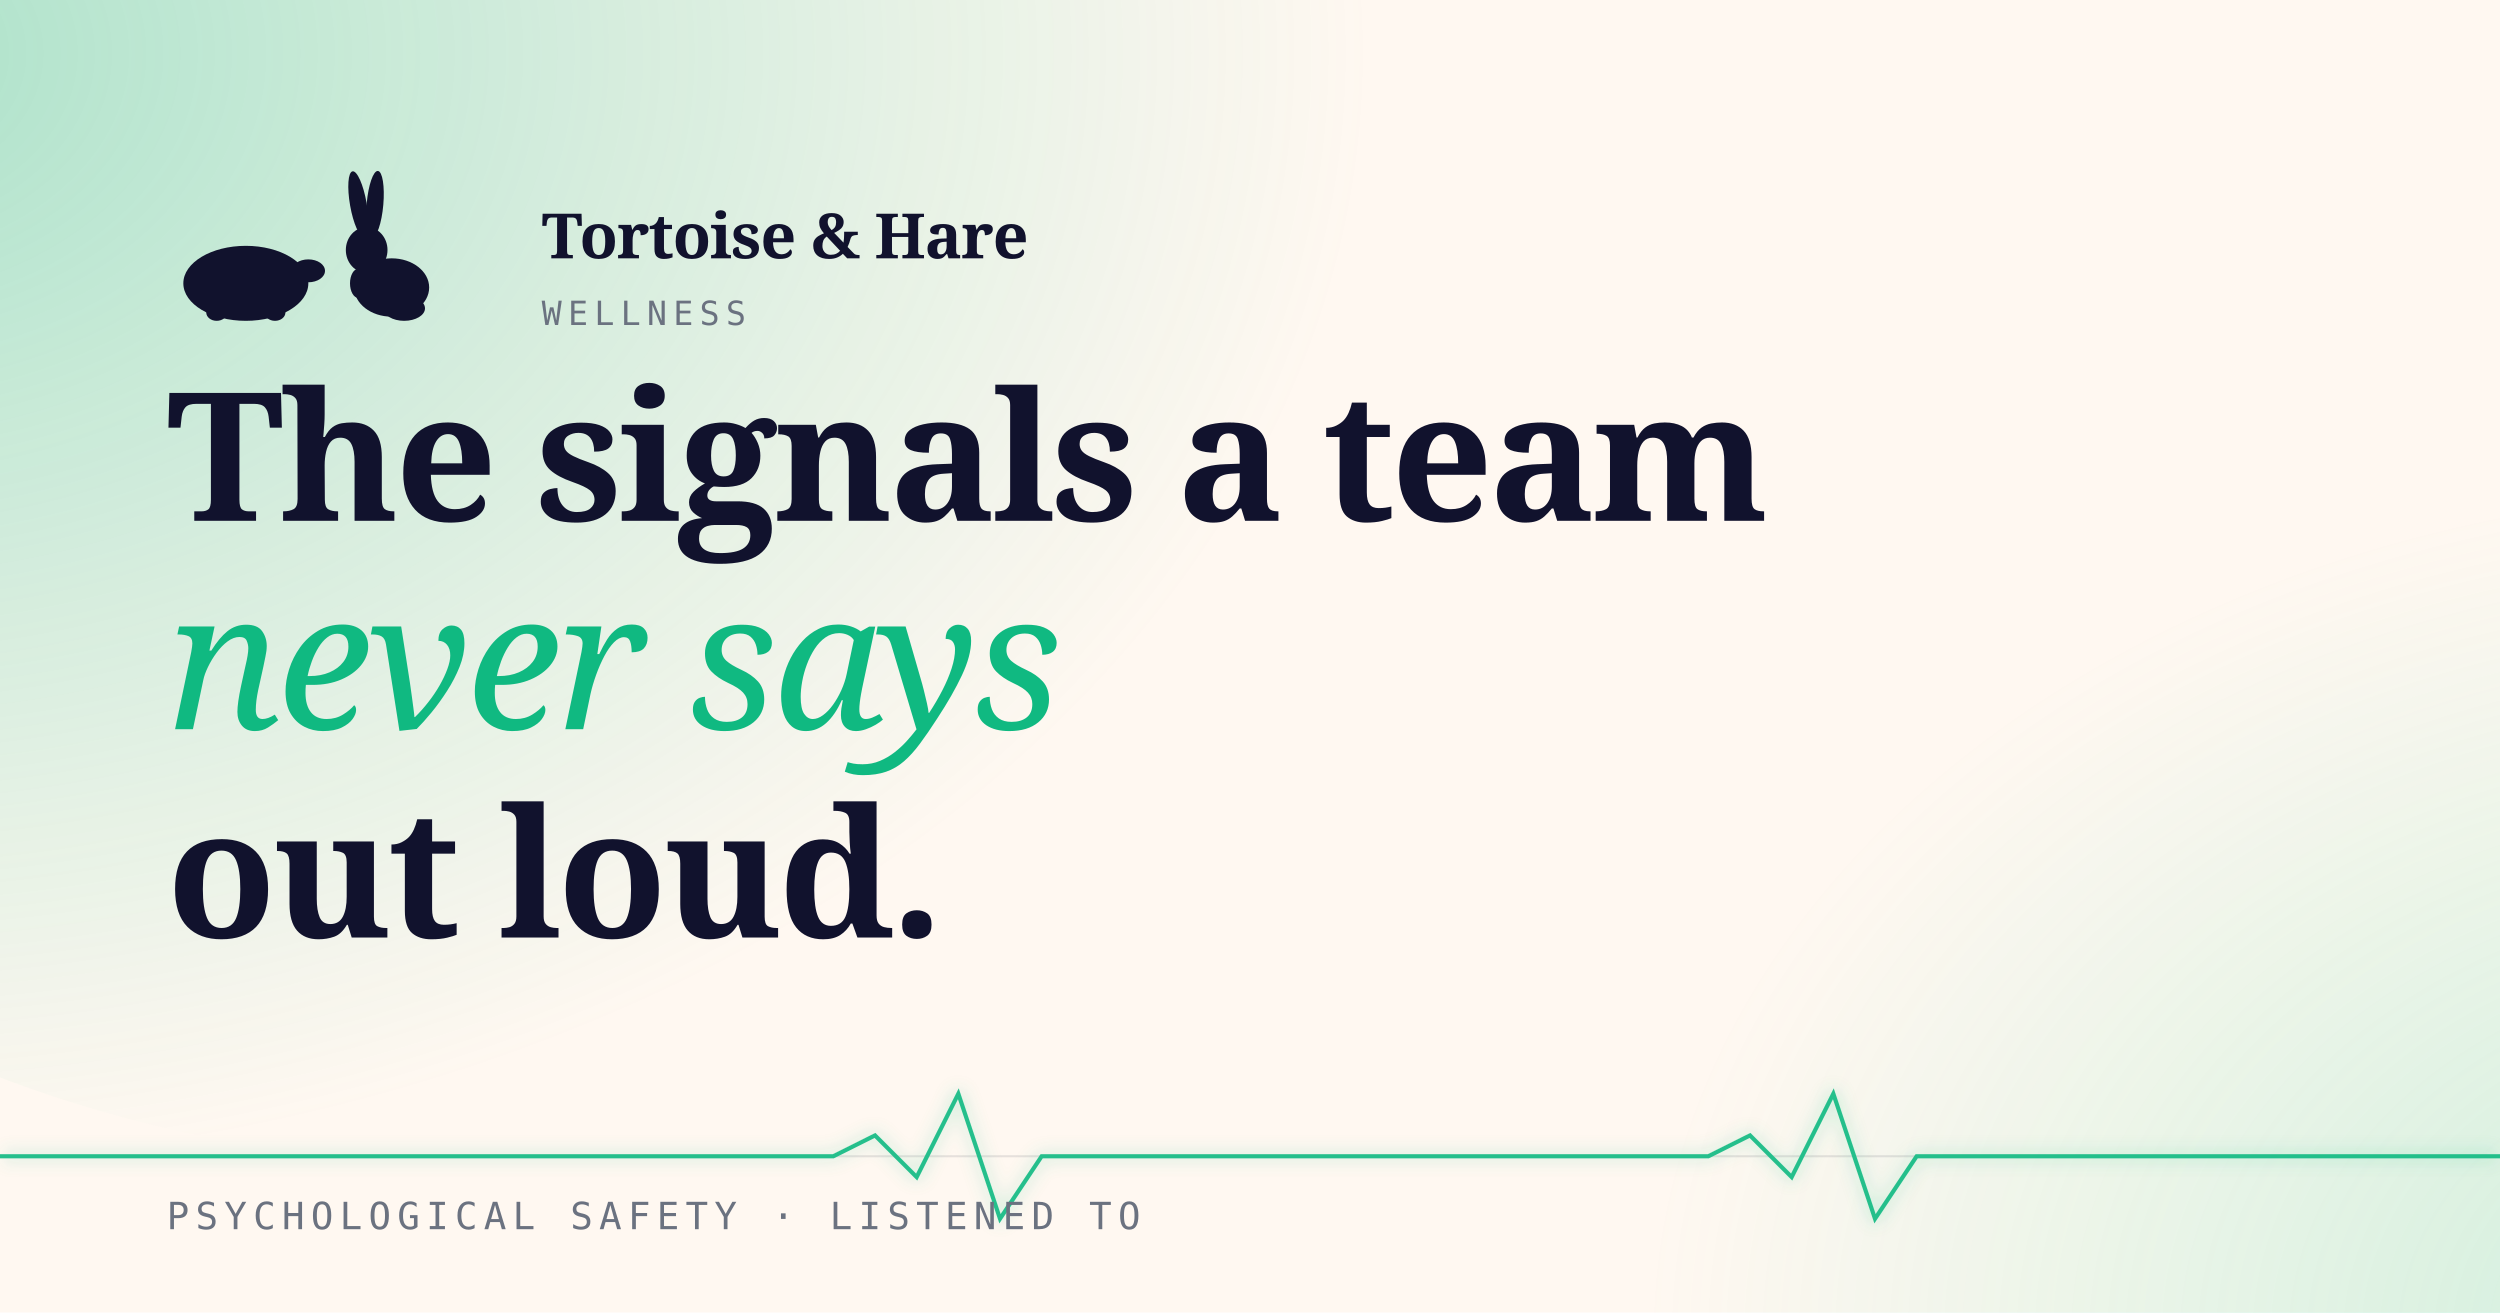
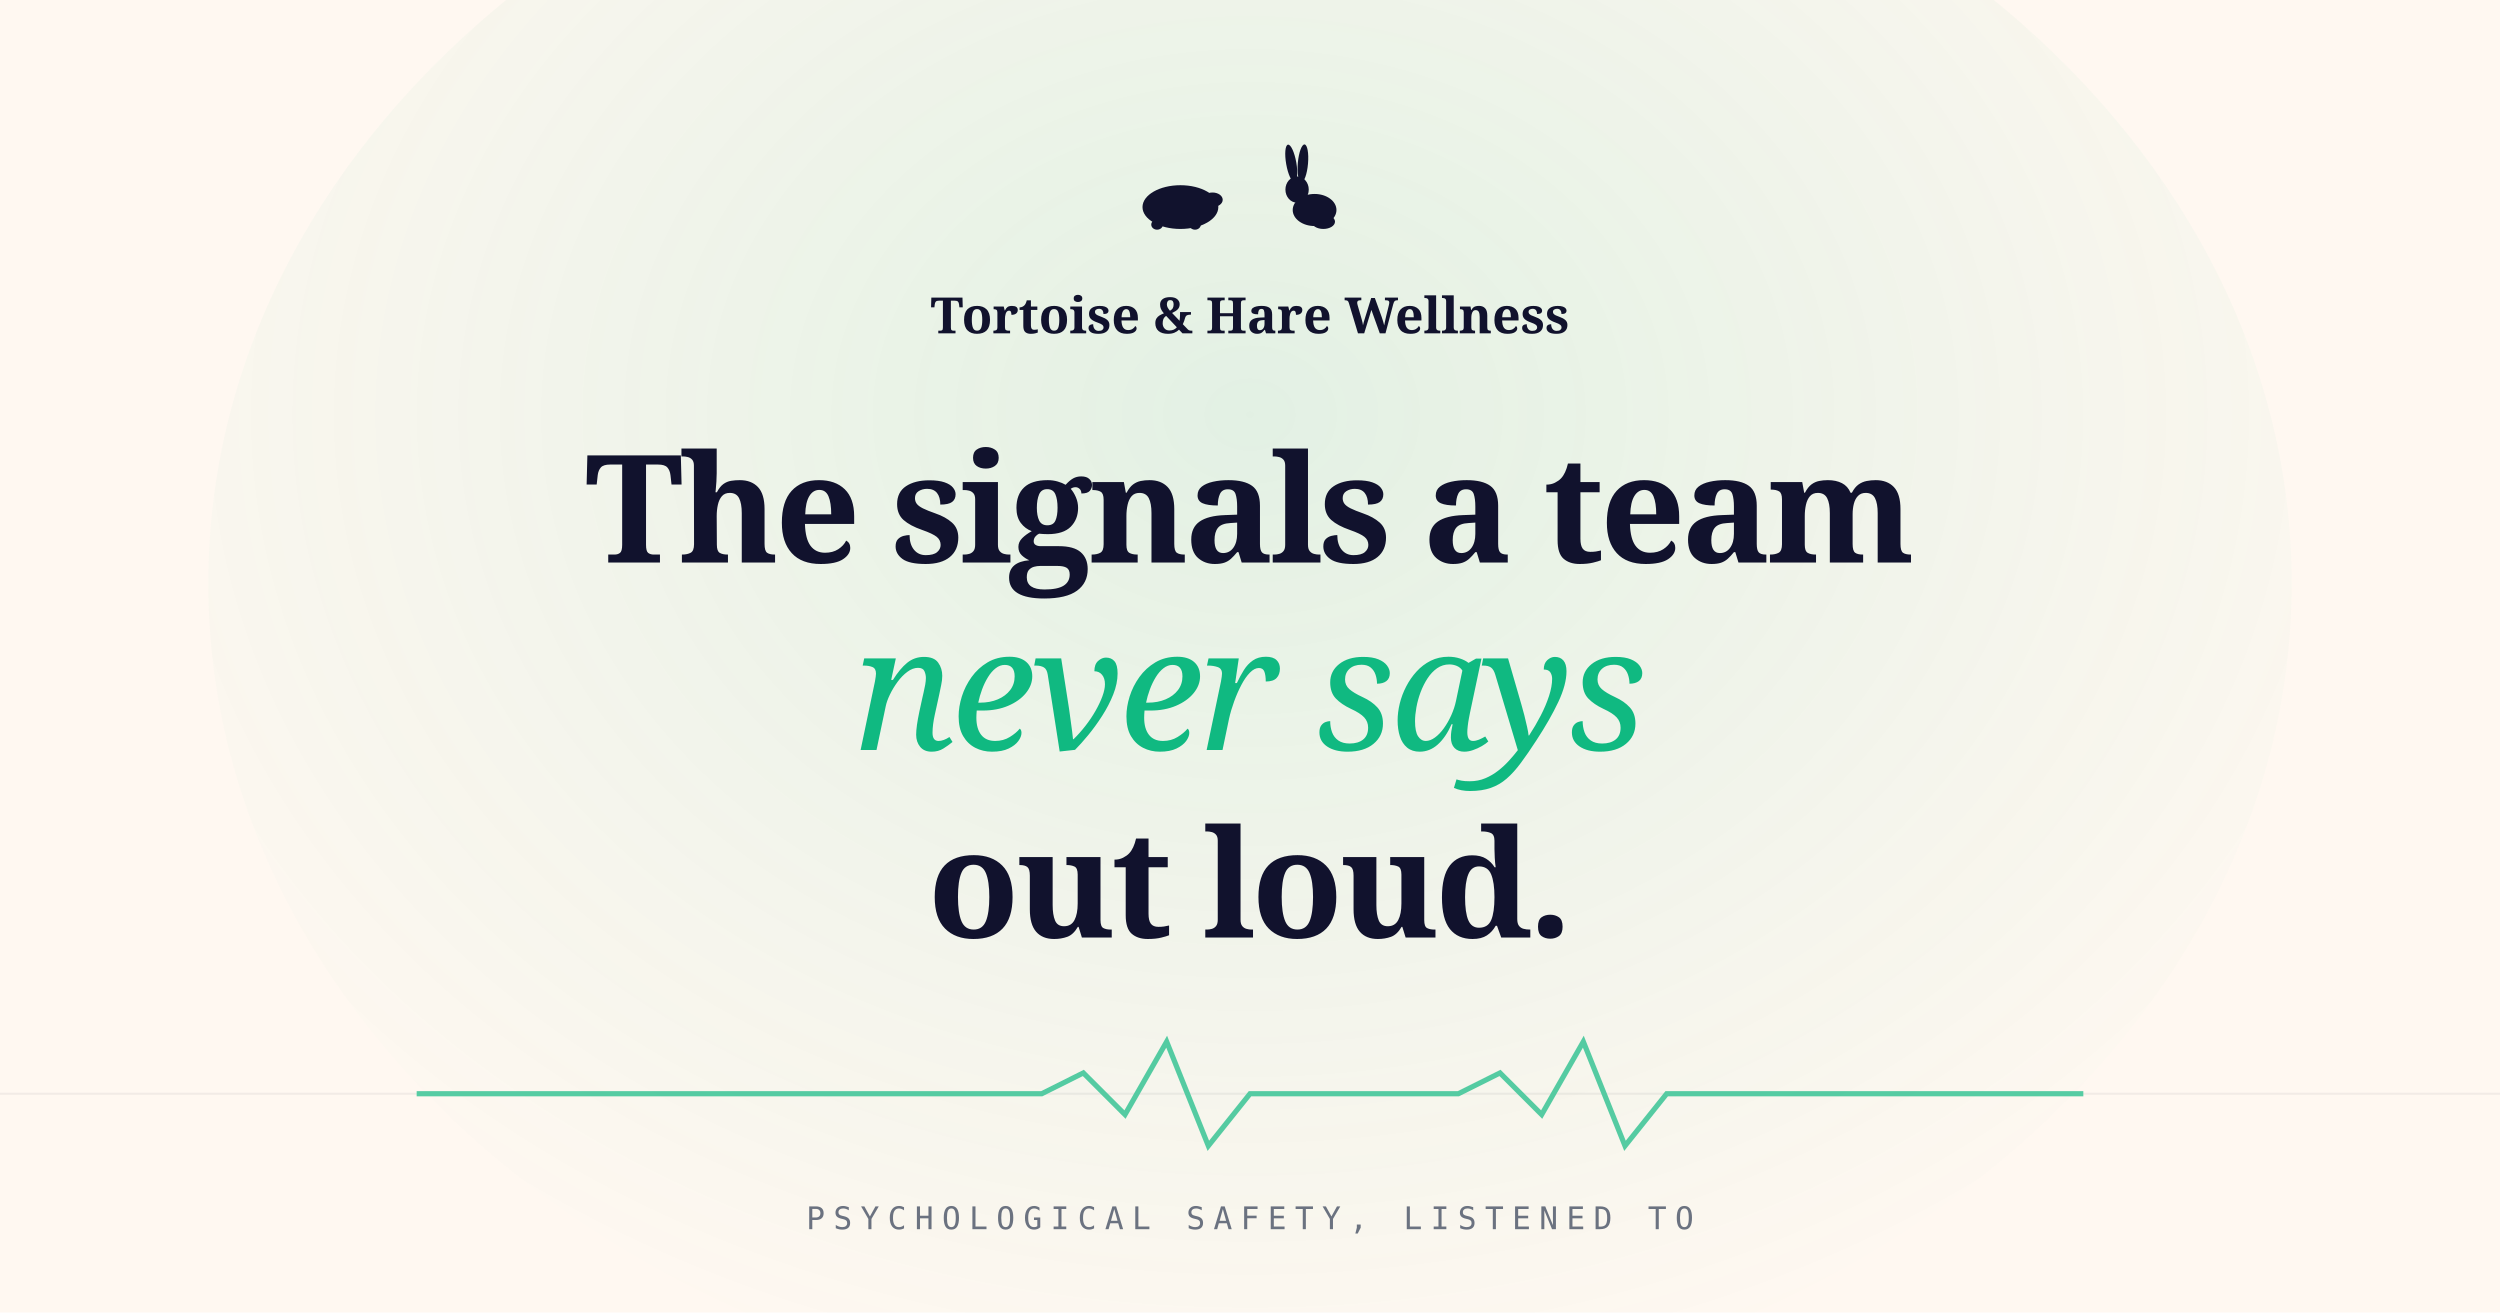
<svg xmlns="http://www.w3.org/2000/svg" viewBox="0 0 1200 630" width="1200" height="630">
  <defs>
-     <radialGradient id="bg1" cx="20%" cy="30%" r="70%">
-       <stop offset="0%" stop-color="#10B981" stop-opacity="0.35" />
+     <radialGradient id="bg1" cx="50%" cy="40%" r="60%">
+       <stop offset="0%" stop-color="#10B981" stop-opacity="0.12" />
      <stop offset="100%" stop-color="#10B981" stop-opacity="0" />
-     </radialGradient>
-     <radialGradient id="bg2" cx="85%" cy="75%" r="60%">
-       <stop offset="0%" stop-color="#34D399" stop-opacity="0.25" />
-       <stop offset="100%" stop-color="#34D399" stop-opacity="0" />
    </radialGradient>
  </defs>
  <rect width="1200" height="630" fill="#FFF8F1" />
-   <ellipse cx="240" cy="180" rx="520" ry="380" fill="url(#bg1)" />
-   <ellipse cx="1020" cy="470" rx="460" ry="340" fill="url(#bg2)" />
-   <g transform="translate(80, 76)">
-     <g fill="#11122D">
-       <ellipse cx="38" cy="60" rx="30" ry="18" />
-       <ellipse cx="68" cy="54" rx="8" ry="5.5" />
-       <ellipse cx="24" cy="74" rx="5" ry="4" />
-       <ellipse cx="52" cy="74" rx="5" ry="4" />
+   <ellipse cx="600" cy="280" rx="500" ry="400" fill="url(#bg1)" />
+   <g transform="translate(600, 70)" text-anchor="middle">
+     <g fill="#11122D" transform="translate(-60, 0) scale(0.7)">
+       <ellipse cx="38" cy="42" rx="26" ry="15" />
+       <ellipse cx="60" cy="37" rx="7" ry="5" />
+       <ellipse cx="22" cy="54" rx="4" ry="3.5" />
+       <ellipse cx="48" cy="54" rx="4" ry="3.5" />
    </g>
-     <g fill="#11122D" transform="translate(78, 0)">
-       <ellipse cx="30" cy="62" rx="18" ry="14" />
-       <ellipse cx="18" cy="44" rx="10" ry="11" />
-       <ellipse cx="14" cy="22" rx="4" ry="16" transform="rotate(-10 14 22)" />
-       <ellipse cx="22" cy="22" rx="4" ry="16" transform="rotate(5 22 22)" />
-       <ellipse cx="36" cy="72" rx="10" ry="6" />
-       <ellipse cx="14" cy="60" rx="4" ry="7" />
+     <g fill="#11122D" transform="translate(10, 0) scale(0.7)">
+       <ellipse cx="30" cy="44" rx="15" ry="11" />
+       <ellipse cx="18" cy="30" rx="8" ry="9" />
+       <ellipse cx="14" cy="12" rx="3.5" ry="13" transform="rotate(-10 14 12)" />
+       <ellipse cx="22" cy="12" rx="3.5" ry="13" transform="rotate(5 22 12)" />
+       <ellipse cx="36" cy="52" rx="8" ry="5" />
    </g>
-     <text x="180" y="48" font-family="'Libre Baskerville', Georgia, serif" font-weight="700" font-size="30" fill="#11122D" letter-spacing="-0.5">Tortoise &amp; Hare</text>
-     <text x="180" y="80" font-family="'JetBrains Mono', monospace" font-weight="400" font-size="16" fill="#6B7280" letter-spacing="3">WELLNESS</text>
+     <text x="0" y="90" font-family="'Libre Baskerville', Georgia, serif" font-weight="700" font-size="24" fill="#11122D" text-anchor="middle">Tortoise &amp; Hare Wellness</text>
  </g>
-   <g transform="translate(80, 250)">
-     <text x="0" y="0" font-family="'Libre Baskerville', Georgia, serif" font-weight="700" font-size="86" fill="#11122D" letter-spacing="-2">The signals a team</text>
-     <text x="0" y="100" font-family="'Libre Baskerville', Georgia, serif" font-style="italic" font-weight="400" font-size="92" fill="#10B981" letter-spacing="-2">never says</text>
-     <text x="0" y="200" font-family="'Libre Baskerville', Georgia, serif" font-weight="700" font-size="86" fill="#11122D" letter-spacing="-2">out loud.</text>
+   <text x="600" y="270" font-family="'Libre Baskerville', Georgia, serif" font-weight="700" font-size="72" fill="#11122D" text-anchor="middle" letter-spacing="-2">The signals a team</text>
+   <text x="600" y="360" font-family="'Libre Baskerville', Georgia, serif" font-style="italic" font-weight="400" font-size="82" fill="#10B981" text-anchor="middle" letter-spacing="-2">never says</text>
+   <text x="600" y="450" font-family="'Libre Baskerville', Georgia, serif" font-weight="700" font-size="72" fill="#11122D" text-anchor="middle" letter-spacing="-2">out loud.</text>
+   <g transform="translate(0, 510)" opacity="0.7">
+     <line x1="0" y1="15" x2="1200" y2="15" stroke="#11122D" stroke-opacity="0.08" stroke-width="1" />
+     <path d="M200 15 L500 15 L520 5 L540 25 L560 -10 L580 40 L600 15 L700 15 L720 5 L740 25 L760 -10 L780 40 L800 15 L1000 15" fill="none" stroke="#10B981" stroke-width="2.5" />
  </g>
-   <g transform="translate(0, 540)" opacity="0.9">
-     <line x1="0" y1="15" x2="1200" y2="15" stroke="#11122D" stroke-opacity="0.12" stroke-width="1" />
-     <path d="M0 15 L380 15 L400 15 L420 5 L440 25 L460 -15 L480 45 L500 15 L820 15 L840 5 L860 25 L880 -15 L900 45 L920 15 L1200 15" fill="none" stroke="#10B981" stroke-width="2" filter="drop-shadow(0 0 4px rgba(16,185,129,0.4))" />
-   </g>
-   <text x="80" y="590" font-family="'JetBrains Mono', monospace" font-size="18" font-weight="500" fill="#6B7280" letter-spacing="3">PSYCHOLOGICAL SAFETY · LISTENED TO</text>
+   <text x="600" y="590" font-family="'JetBrains Mono', monospace" font-size="15" font-weight="500" fill="#6B7280" text-anchor="middle" letter-spacing="4">PSYCHOLOGICAL SAFETY, LISTENED TO</text>
</svg>
